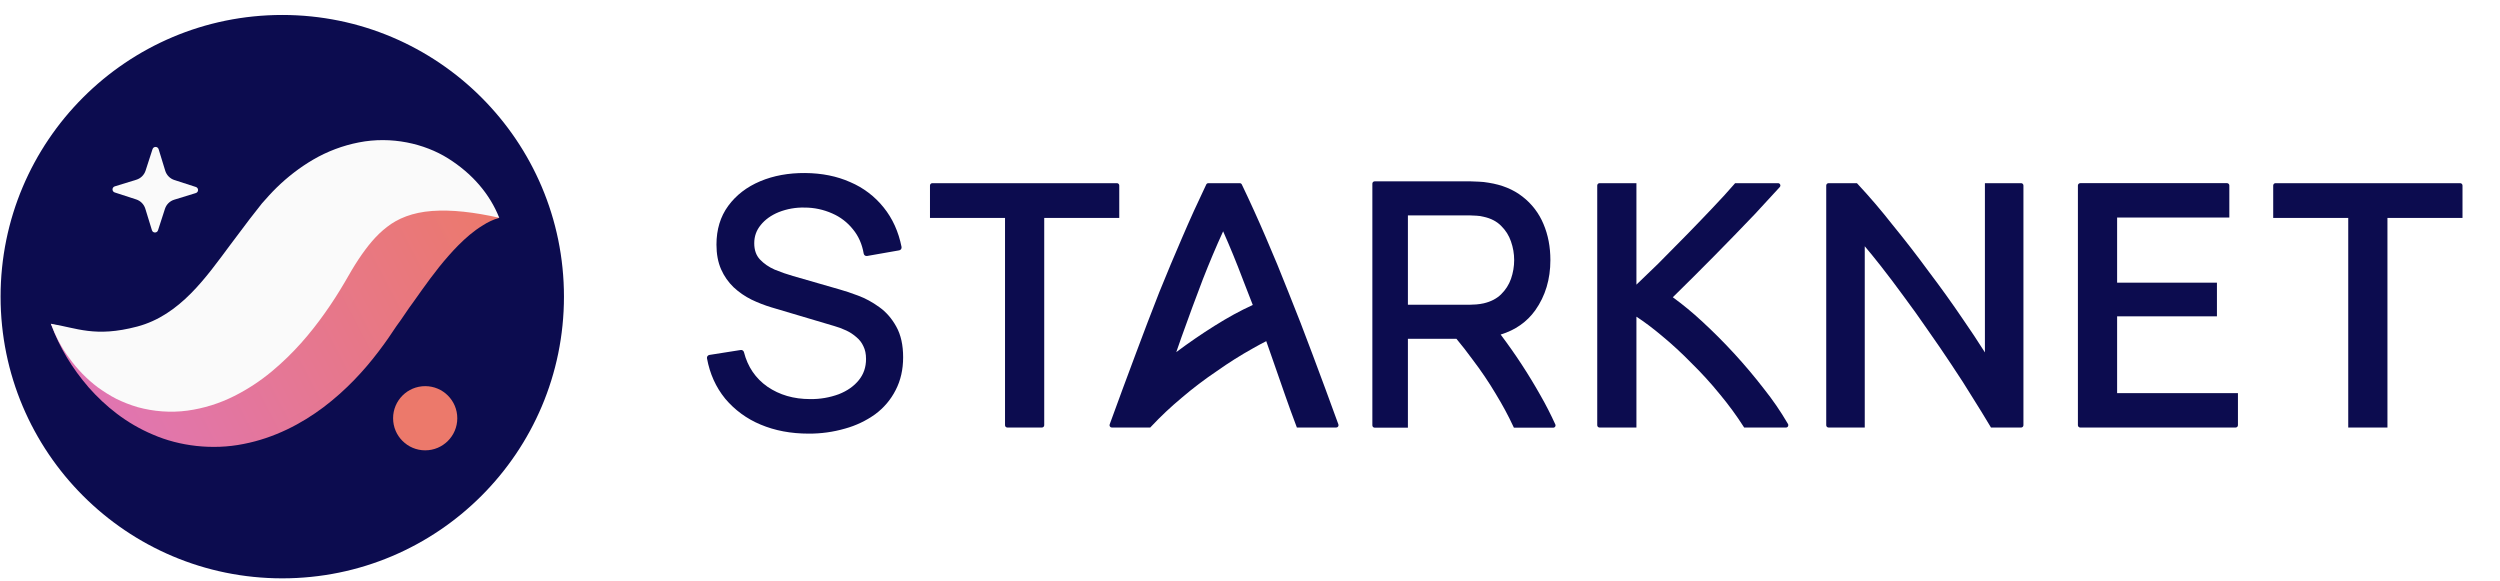
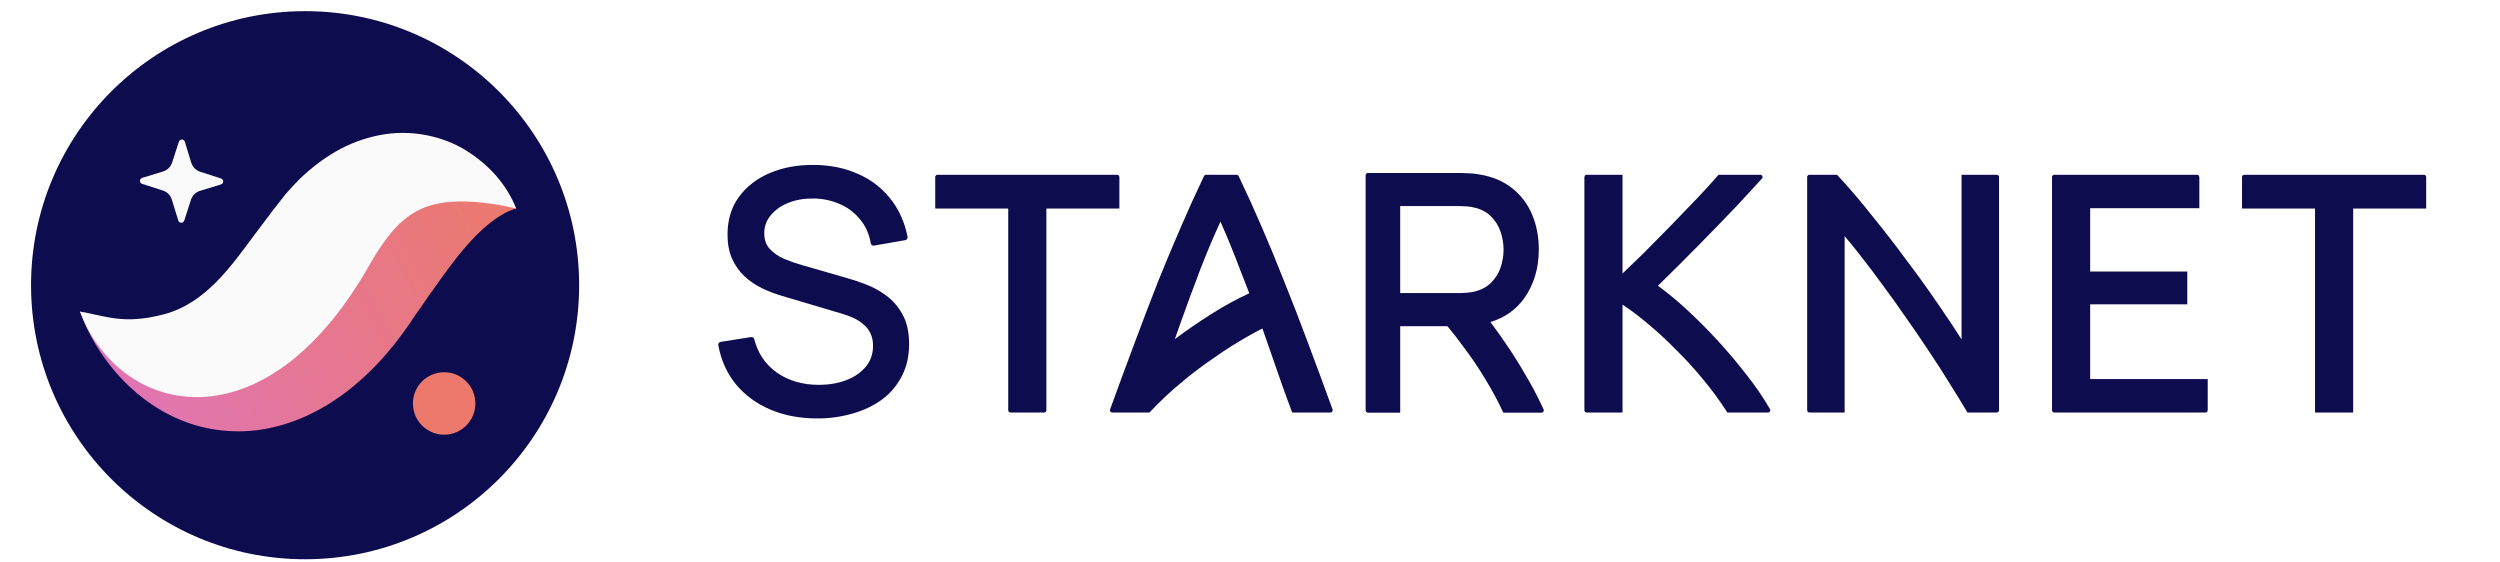
- <svg xmlns="http://www.w3.org/2000/svg" width="142" height="33" viewBox="0 0 142 33" fill="none">
-   <path fill-rule="evenodd" clip-rule="evenodd" d="M.033 16.85c0 8.836 7.163 16 16 16 8.836 0 16-7.164 16-16 0-8.837-7.164-16-16-16-8.837 0-16 7.163-16 16z" fill="#0C0C4F" />
-   <path fill-rule="evenodd" clip-rule="evenodd" d="M8.975 13.08l.395-1.22a.797.797 0 01.526-.517l1.226-.377c.17-.052.17-.291.003-.346l-1.221-.395a.8.8 0 01-.518-.525L9.01 8.474c-.052-.17-.291-.171-.346-.003l-.395 1.22a.799.799 0 01-.525.518l-1.226.377a.181.181 0 00-.003.345l1.22.396a.8.8 0 01.518.525l.377 1.226c.051.17.29.171.345.003z" fill="#FAFAFA" />
-   <path fill-rule="evenodd" clip-rule="evenodd" d="M28.357 12.371c-.506-.565-1.295-.883-2.062-1.014a7.085 7.085 0 00-2.347.022c-1.544.261-2.947.9-4.17 1.69-.636.387-1.178.835-1.74 1.291-.27.23-.516.476-.773.719l-.702.698c-.763.797-1.514 1.523-2.242 2.125-.73.599-1.412 1.054-2.085 1.372-.673.319-1.392.507-2.33.537-.93.033-2.029-.135-3.205-.412-1.183-.276-2.425-.669-3.812-1.007.484 1.344 1.213 2.53 2.15 3.616.946 1.066 2.129 2.038 3.648 2.677 1.498.654 3.38.888 5.139.534 1.764-.34 3.312-1.155 4.564-2.1 1.254-.953 2.27-2.04 3.125-3.17.236-.311.361-.486.532-.73l.473-.7c.328-.433.627-.926.952-1.354.637-.899 1.265-1.796 1.995-2.623.367-.419.755-.82 1.212-1.205.228-.188.475-.373.748-.538.277-.18.57-.32.93-.428z" fill="url(#paint0_linear_1370_41452)" />
-   <path fill-rule="evenodd" clip-rule="evenodd" d="M28.357 12.37c-.543-1.37-1.553-2.524-2.908-3.375-1.347-.842-3.217-1.271-5.071-.905a8.306 8.306 0 00-2.582.972c-.775.452-1.47.997-2.07 1.581-.3.293-.573.599-.844.906l-.701.895-1.084 1.44c-1.381 1.852-2.869 4.023-5.31 4.666-2.396.631-3.436.072-4.898-.159.267.69.598 1.361 1.048 1.951a7.72 7.72 0 001.608 1.652c.327.232.673.462 1.056.657.382.188.794.354 1.233.479.874.24 1.858.323 2.811.194a8.457 8.457 0 002.661-.83 11.208 11.208 0 002.126-1.393c1.24-1.03 2.205-2.168 3.02-3.32.41-.575.782-1.16 1.127-1.747l.405-.698c.124-.204.249-.41.376-.6.514-.769 1.016-1.385 1.625-1.847.602-.474 1.44-.825 2.558-.906 1.115-.083 2.401.07 3.814.387z" fill="#FAFAFA" />
-   <path fill-rule="evenodd" clip-rule="evenodd" d="M22.328 23.756a1.823 1.823 0 103.646 0 1.823 1.823 0 00-3.646 0z" fill="#EC796B" />
-   <path d="M139.87 12.377v-1.84a.133.133 0 00-.133-.133H129.25a.132.132 0 00-.132.132v1.841h4.262v11.907h2.227V12.377h4.263zm-21.712-1.973a.133.133 0 00-.133.132v13.616c0 .073.06.132.133.132h8.825c.073 0 .132-.06.132-.132V22.33h-6.863v-4.362h5.67v-1.914h-5.67v-3.698h6.374v-1.82a.132.132 0 00-.132-.133h-8.336zm-5.118 13.799l.048.081h1.711c.073 0 .132-.06.132-.132V10.536a.132.132 0 00-.132-.132h-2.056v9.613a51.516 51.516 0 00-1.243-1.877 62.502 62.502 0 00-1.939-2.703 62.788 62.788 0 00-2.077-2.683 35.631 35.631 0 00-1.963-2.298l-.049-.052h-1.61a.132.132 0 00-.132.132v13.616c0 .073.059.132.132.132h2.056V13.987c.281.332.58.7.897 1.103.429.546.871 1.13 1.326 1.755h.001v.002c.455.61.91 1.247 1.365 1.91l.001.001v.001c.469.663.917 1.32 1.347 1.97v.001c.429.638.825 1.255 1.189 1.852l.001.001v.001c.378.599.709 1.139.995 1.62zm-12-13.523l.05-.054a.132.132 0 00-.097-.222h-2.438l-.05.058c-.323.375-.726.816-1.207 1.323-.468.495-.97 1.016-1.504 1.563-.533.546-1.073 1.093-1.62 1.64-.438.427-.846.82-1.225 1.18v-5.764h-2.094a.132.132 0 00-.132.132v13.616c0 .073.059.132.132.132h2.094v-6.297c.46.301.93.654 1.41 1.058h.001a21.267 21.267 0 011.708 1.572l.002.002a20.818 20.818 0 011.61 1.766h.001l.001.001c.504.608.95 1.215 1.337 1.822l.049.076h2.376c.102 0 .165-.11.115-.198l-.029-.05a16.27 16.27 0 00-1.342-1.954 30.727 30.727 0 00-3.538-3.853 18.132 18.132 0 00-1.634-1.345 197.954 197.954 0 004.653-4.715l.001-.001c.509-.548.965-1.044 1.37-1.487z" fill="#0C0C4F" />
-   <path fill-rule="evenodd" clip-rule="evenodd" d="M78.082 10.3a.132.132 0 00-.132.131V24.16c0 .073.06.132.132.132h1.887v-5.047h2.757c.31.371.612.76.907 1.165l.001.002.001.001a20.81 20.81 0 011.338 1.98v.002c.371.608.695 1.209.971 1.802l.045.095h2.233a.13.13 0 00.12-.185 19.629 19.629 0 00-.845-1.651 30.848 30.848 0 00-2.26-3.453c.833-.255 1.492-.715 1.969-1.383.572-.81.856-1.761.856-2.848 0-.746-.13-1.43-.392-2.047a3.801 3.801 0 00-1.19-1.555c-.525-.412-1.171-.674-1.933-.792a3.76 3.76 0 00-.55-.059 7.167 7.167 0 00-.483-.019h-5.432zm7.923 4.471c0 .361-.06.716-.18 1.066-.119.336-.307.63-.567.885-.247.24-.572.411-.984.507-.13.03-.272.05-.422.063h-.001a4.95 4.95 0 01-.394.018h-3.488v-5.077h3.488c.114 0 .246.006.394.018h.007c.147.007.283.027.41.061l.003.001.004.001c.411.09.735.26.981.506h.001v.001c.26.254.45.552.567.894v.001c.12.343.181.695.181 1.056zm-13.009 7.681c.196.563.405 1.137.627 1.725l.04.107h2.234a.132.132 0 00.124-.177c-.487-1.34-.98-2.68-1.483-4.015a132.872 132.872 0 00-1.35-3.483 96.132 96.132 0 00-1.292-3.133 78.95 78.95 0 00-1.36-2.997.132.132 0 00-.12-.075h-1.782c-.05 0-.097.03-.119.075-.474.99-.928 1.988-1.36 2.997-.431.992-.868 2.036-1.312 3.132v.001a200.897 200.897 0 00-1.331 3.483 394.635 394.635 0 00-1.483 4.015.132.132 0 00.124.177h2.18l.05-.053a19.11 19.11 0 011.73-1.63V22.6a21.95 21.95 0 012.002-1.52l.002-.002h.001a22.48 22.48 0 012.066-1.302l.002-.001c.25-.142.495-.274.737-.397l.467 1.335v.001c.209.586.41 1.165.606 1.738zm-2.403-6.584v.002c.189.476.377.96.565 1.453l-.043.02c-.662.3-1.374.69-2.135 1.168-.728.457-1.451.953-2.168 1.489l.303-.867c.402-1.127.804-2.215 1.205-3.264.37-.947.754-1.857 1.154-2.73.388.873.761 1.783 1.119 2.729z" fill="#0C0C4F" />
-   <path d="M63.574 12.377v-1.84a.132.132 0 00-.132-.133H52.955a.132.132 0 00-.132.132v1.841h4.262v11.775c0 .073.06.132.132.132h1.963c.073 0 .132-.06.132-.132V12.377h4.262zM43.2 24.115a5.255 5.255 0 01-2.013-1.475v-.001c-.528-.648-.87-1.411-1.03-2.286a.165.165 0 01.137-.193l1.777-.28a.165.165 0 01.185.122c.216.839.66 1.49 1.334 1.962.684.468 1.49.704 2.426.704a4.51 4.51 0 001.63-.278c.485-.191.862-.459 1.137-.8.271-.335.408-.732.408-1.2 0-.29-.052-.526-.147-.717l-.002-.005a1.419 1.419 0 00-.39-.511l-.005-.004a2.401 2.401 0 00-.578-.38 4.488 4.488 0 00-.698-.26h-.002l-3.544-1.053a7.768 7.768 0 01-1.144-.444h-.001l-.001-.001a4.255 4.255 0 01-1.004-.693l-.001-.001a3.2 3.2 0 01-.713-1.018c-.18-.406-.266-.877-.266-1.41 0-.853.221-1.59.67-2.202.45-.612 1.057-1.077 1.816-1.396.757-.319 1.607-.473 2.546-.467.952.007 1.809.178 2.566.516a4.867 4.867 0 011.897 1.438c.507.628.846 1.377 1.018 2.244a.166.166 0 01-.134.194l-1.825.32a.166.166 0 01-.191-.136c-.092-.54-.297-1-.611-1.38l-.002-.002a3.048 3.048 0 00-1.173-.898l-.002-.001a3.84 3.84 0 00-1.565-.333 3.74 3.74 0 00-1.47.258c-.436.178-.775.423-1.026.733v.001c-.246.299-.368.64-.368 1.034 0 .391.111.693.322.92.227.24.507.433.842.58.354.145.698.265 1.032.36h.001l2.645.762c.308.085.66.203 1.055.352.414.153.813.37 1.197.648.395.28.72.652.975 1.116.262.469.388 1.052.388 1.74 0 .692-.14 1.314-.424 1.861a3.864 3.864 0 01-1.159 1.37l-.001.002a5.386 5.386 0 01-1.712.816 7.279 7.279 0 01-2.073.287c-1.004 0-1.914-.17-2.729-.515z" fill="#0C0C4F" />
+ <svg xmlns="http://www.w3.org/2000/svg" height="40" viewBox="0 0 178 41" fill="none" width="178">
+   <path d="M.041 20.814c0 11.045 8.954 20 20 20s20-8.955 20-20c0-11.046-8.954-20-20-20s-20 8.954-20 20z" fill="#0C0C4F" fill-rule="evenodd" clip-rule="evenodd" />
+   <path fill-rule="evenodd" clip-rule="evenodd" d="M11.22 16.101l.493-1.525c.1-.31.345-.552.657-.647l1.533-.471c.212-.065.213-.364.003-.432l-1.526-.494a.999.999 0 01-.647-.657l-.47-1.533a.227.227 0 00-.433-.002l-.494 1.525a.999.999 0 01-.656.647l-1.533.47a.227.227 0 00-.003.433l1.526.494a1 1 0 01.646.657l.471 1.532a.227.227 0 00.432.003z" fill="#FAFAFA" />
+   <path fill-rule="evenodd" clip-rule="evenodd" d="M35.446 15.213c-.632-.706-1.618-1.104-2.577-1.267a8.857 8.857 0 00-2.933.027c-1.93.327-3.684 1.126-5.214 2.112-.794.484-1.472 1.044-2.174 1.614-.338.288-.646.596-.967.898l-.877.873c-.954.997-1.893 1.904-2.802 2.657-.913.748-1.766 1.317-2.607 1.714-.84.4-1.74.634-2.912.672-1.162.04-2.537-.17-4.007-.515-1.478-.345-3.03-.836-4.765-1.259.605 1.68 1.517 3.163 2.687 4.52 1.184 1.333 2.662 2.548 4.561 3.347 1.872.816 4.224 1.11 6.424.667 2.205-.424 4.14-1.445 5.704-2.625 1.569-1.192 2.837-2.55 3.907-3.962a27.4 27.4 0 00.665-.913l.59-.875c.411-.541.785-1.157 1.19-1.693.797-1.123 1.583-2.245 2.495-3.278a13.92 13.92 0 011.515-1.507c.285-.235.593-.466.935-.673a4.428 4.428 0 011.162-.534z" fill="url(#paint0_linear_789_81789)" />
+   <path fill-rule="evenodd" clip-rule="evenodd" d="M35.446 15.213c-.679-1.713-1.94-3.154-3.634-4.218-1.684-1.053-4.023-1.59-6.34-1.132a10.382 10.382 0 00-3.227 1.215 13.495 13.495 0 00-2.588 1.976 20.29 20.29 0 00-1.054 1.133l-.877 1.118-1.355 1.8c-1.726 2.315-3.586 5.029-6.637 5.833-2.996.79-4.295.09-6.123-.198.334.863.748 1.7 1.31 2.438a9.687 9.687 0 002.01 2.065c.41.29.84.578 1.32.821.477.235.992.442 1.541.598 1.093.3 2.323.405 3.514.244a10.569 10.569 0 003.327-1.039 14.005 14.005 0 002.656-1.74c1.551-1.288 2.757-2.71 3.776-4.15a28.91 28.91 0 001.408-2.184l.507-.872c.154-.256.311-.512.47-.751.642-.96 1.27-1.73 2.032-2.308.752-.593 1.798-1.031 3.197-1.133 1.393-.103 3.001.087 4.767.484z" fill="#FAFAFA" />
+   <path fill-rule="evenodd" clip-rule="evenodd" d="M27.91 29.445a2.279 2.279 0 104.558 0 2.279 2.279 0 00-4.558 0z" fill="#EC796B" />
+   <path d="M174.837 15.22v-2.3a.165.165 0 00-.165-.165h-13.109a.165.165 0 00-.165.165v2.3h5.328v14.885h2.783V15.22h5.328zm-27.14-2.465a.165.165 0 00-.165.165v17.02c0 .09.074.165.165.165h11.032a.165.165 0 00.165-.166v-2.276h-8.579V22.21h7.088v-2.392h-7.088v-4.622h7.968V12.92a.165.165 0 00-.165-.165h-10.421zM141.3 30.003l.06.102h2.138a.165.165 0 00.166-.166V12.92a.165.165 0 00-.166-.165h-2.569V24.77a64.182 64.182 0 00-1.554-2.345 77.982 77.982 0 00-2.424-3.38 79.001 79.001 0 00-2.596-3.354 44.836 44.836 0 00-2.454-2.871l-.061-.065h-2.013a.165.165 0 00-.165.165v17.02c0 .09.074.165.165.165h2.57V17.233c.351.415.725.874 1.122 1.38a76.62 76.62 0 011.657 2.193h.001l.001.002c.568.763 1.137 1.56 1.706 2.388v.001l.001.001c.586.83 1.147 1.65 1.683 2.463l.001.001v.001a60.772 60.772 0 011.486 2.314l.001.001v.002a90.42 90.42 0 011.244 2.023zm-15-16.903l.063-.069a.165.165 0 00-.122-.276h-3.047l-.062.071a47.91 47.91 0 01-1.509 1.655 229.028 229.028 0 01-3.906 4.003 147.55 147.55 0 01-1.53 1.476v-7.205h-2.618a.165.165 0 00-.165.165v17.02c0 .09.074.165.165.165h2.618v-7.871c.575.376 1.162.816 1.763 1.321l.001.002a26.767 26.767 0 012.135 1.964l.001.002.002.001a25.85 25.85 0 012.012 2.207h.001l.001.002a22.82 22.82 0 011.671 2.276l.061.096h2.97a.166.166 0 00.144-.248l-.036-.062a20.4 20.4 0 00-1.678-2.443 38.489 38.489 0 00-4.422-4.816 22.876 22.876 0 00-2.042-1.681 234.01 234.01 0 005.815-5.894h.001l.001-.002c.636-.684 1.207-1.304 1.712-1.859z" fill="#0C0C4F" />
+   <path fill-rule="evenodd" clip-rule="evenodd" d="M97.603 12.624a.165.165 0 00-.165.166v17.16c0 .09.074.165.165.165h2.359v-6.31h3.445c.388.465.766.95 1.134 1.457l.002.002.001.002c.603.79 1.161 1.616 1.672 2.475h.001v.002c.464.76.868 1.51 1.213 2.252l.056.12h2.791c.12 0 .2-.124.15-.233a24.676 24.676 0 00-1.055-2.063 38.734 38.734 0 00-2.826-4.316c1.042-.318 1.865-.894 2.461-1.73h.001c.715-1.01 1.069-2.2 1.069-3.558 0-.933-.162-1.788-.49-2.56a4.753 4.753 0 00-1.487-1.943c-.656-.515-1.464-.843-2.416-.99a4.699 4.699 0 00-.688-.074 8.97 8.97 0 00-.604-.024h-6.789zm9.903 5.59c0 .452-.075.895-.226 1.332-.147.42-.382.788-.708 1.106-.308.302-.715.515-1.23.635a3.714 3.714 0 01-.528.078 6 6 0 01-.493.023h-4.36v-6.347h4.36c.143 0 .307.008.493.023h.004l.004.001c.184.007.354.033.512.076l.005.001.005.001c.513.112.919.325 1.226.632l.001.001.001.001c.325.318.561.69.708 1.118h.001c.15.43.225.869.225 1.32zm-16.261 9.6v.001c.245.703.507 1.421.784 2.156l.05.134h2.793a.165.165 0 00.155-.222c-.61-1.676-1.226-3.35-1.854-5.018a166.185 166.185 0 00-1.688-4.355 120.245 120.245 0 00-1.615-3.916 98.798 98.798 0 00-1.7-3.745.165.165 0 00-.15-.094h-2.227a.165.165 0 00-.149.094 98.733 98.733 0 00-1.7 3.745 169.779 169.779 0 00-1.64 3.915v.002a260.27 260.27 0 00-1.664 4.353 488.703 488.703 0 00-1.854 5.019.165.165 0 00.156.222h2.725l.061-.066A23.891 23.891 0 0183.891 28h.001a27.39 27.39 0 012.502-1.901l.002-.002.002-.001a28.076 28.076 0 012.582-1.627h.001l.001-.001c.312-.177.62-.343.922-.496l.584 1.669v.001c.26.732.513 1.456.757 2.172zm-3.004-8.23v.002l.001.001c.235.595.47 1.2.706 1.816a23.093 23.093 0 00-2.722 1.485 40.247 40.247 0 00-2.71 1.862l.379-1.084a188.4 188.4 0 011.506-4.08 65.11 65.11 0 011.442-3.414c.485 1.093.951 2.23 1.398 3.412z" fill="#0C0C4F" />
+   <path d="M79.468 15.22v-2.3a.165.165 0 00-.166-.165H66.194a.165.165 0 00-.166.165v2.3h5.328v14.72c0 .09.074.165.166.165h2.453a.165.165 0 00.165-.166V15.221h5.328zM54 29.893c-1.01-.43-1.85-1.044-2.516-1.843v-.002h-.001c-.66-.81-1.087-1.763-1.286-2.857a.206.206 0 01.17-.241l2.221-.35a.206.206 0 01.232.153c.27 1.048.826 1.862 1.668 2.452.854.584 1.862.88 3.032.88.758 0 1.437-.117 2.037-.348.607-.238 1.078-.573 1.422-1 .339-.418.51-.915.51-1.499 0-.362-.064-.658-.184-.897l-.003-.006a1.771 1.771 0 00-.487-.639l-.005-.005a3.002 3.002 0 00-.724-.474 5.658 5.658 0 00-.872-.326h-.003l-4.43-1.316a9.713 9.713 0 01-1.43-.555l-.002-.002a5.316 5.316 0 01-1.255-.866h-.002v-.002a3.999 3.999 0 01-.89-1.271l-.001-.001c-.224-.507-.332-1.095-.332-1.76 0-1.068.276-1.99.837-2.754.563-.765 1.322-1.346 2.27-1.745.947-.399 2.01-.592 3.183-.584 1.19.009 2.26.222 3.208.646a6.085 6.085 0 012.37 1.797c.634.784 1.057 1.721 1.272 2.804a.206.206 0 01-.167.244l-2.28.398a.206.206 0 01-.24-.169c-.114-.676-.37-1.249-.764-1.725l-.002-.003a3.811 3.811 0 00-1.466-1.123h-.002a4.799 4.799 0 00-1.957-.416c-.684-.008-1.296.1-1.838.322-.544.222-.968.529-1.281.916l-.001.002c-.307.373-.46.8-.46 1.292 0 .489.14.866.403 1.15.284.3.634.541 1.052.724.443.182.873.332 1.29.45h.002l3.305.953c.386.107.826.254 1.32.44a6.267 6.267 0 011.496.81c.494.35.9.816 1.219 1.395.327.586.484 1.315.484 2.176 0 .865-.175 1.642-.53 2.326a4.827 4.827 0 01-1.448 1.713l-.001.001c-.617.45-1.331.79-2.14 1.021a9.096 9.096 0 01-2.592.358c-1.254 0-2.392-.213-3.41-.643z" fill="#0C0C4F" />
  <defs>
-     <linearGradient id="paint0_linear_1370_41452" x1="28.221" y1="11.891" x2="-13.401" y2="33.545" gradientUnits="userSpaceOnUse">
+     <linearGradient id="paint0_linear_789_81789" x1="35.276" y1="14.612" x2="-16.751" y2="41.681" gradientUnits="userSpaceOnUse">
      <stop stop-color="#EC796B" />
      <stop offset="1" stop-color="#D672EF" />
    </linearGradient>
  </defs>
</svg>
